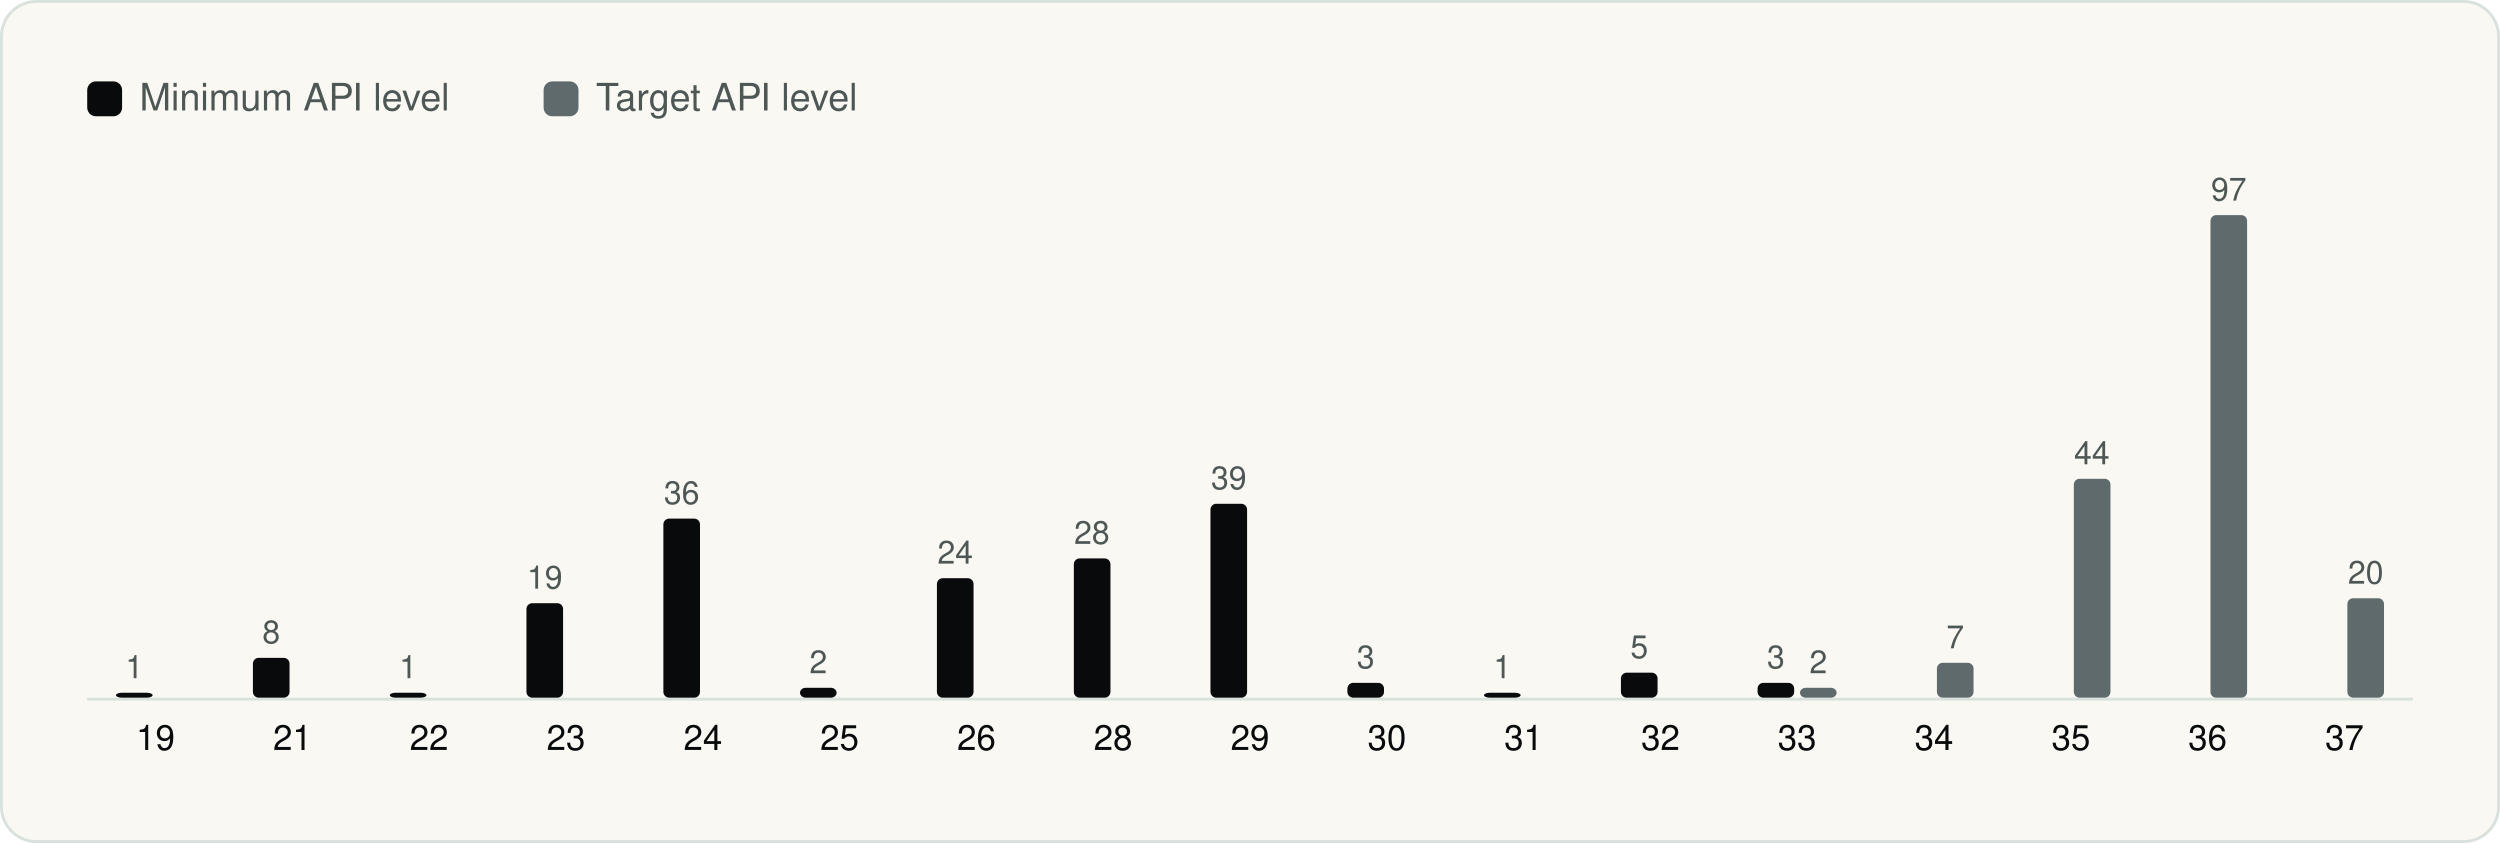
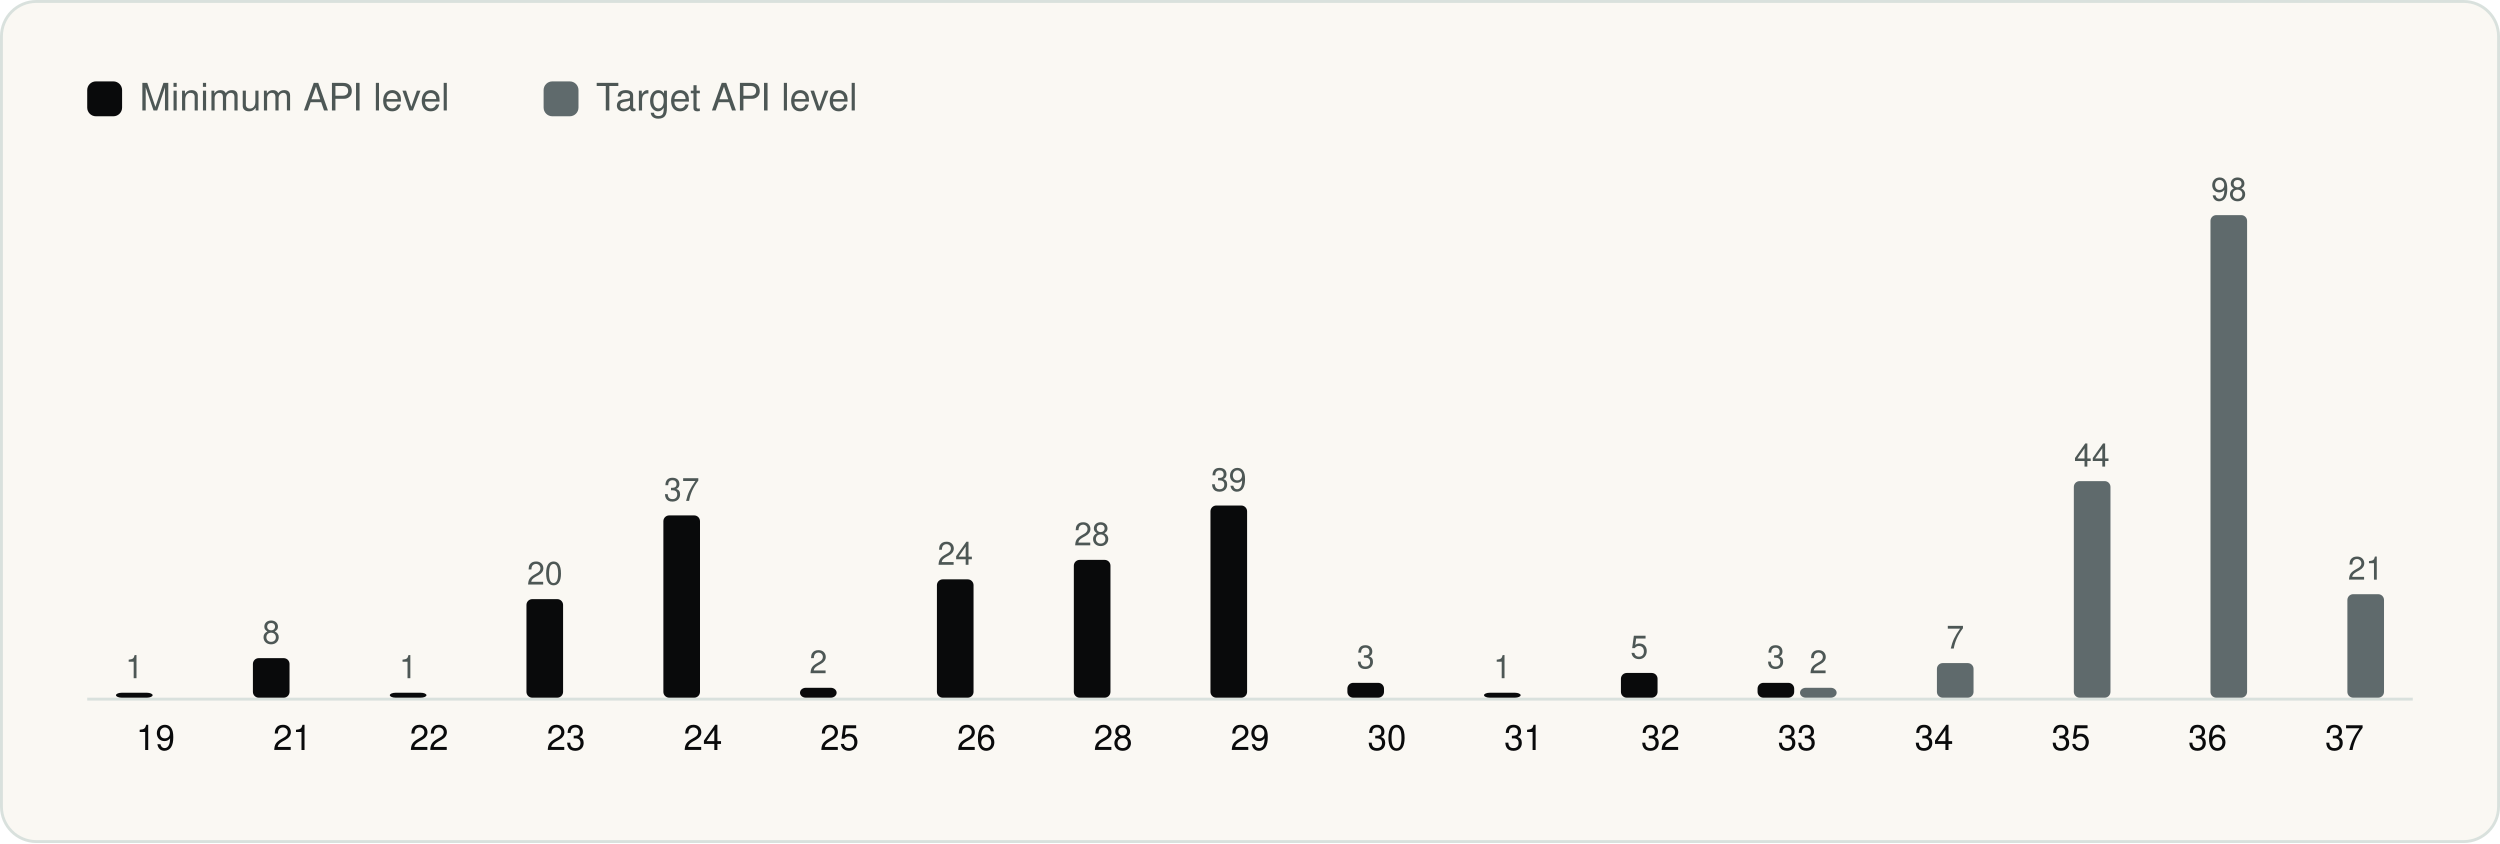
<svg xmlns="http://www.w3.org/2000/svg" viewBox="0 0 860 290" width="860" height="290" role="img" aria-label="Android API levels" font-family="Geist, -apple-system, BlinkMacSystemFont, 'Segoe UI', Helvetica, Arial, sans-serif">
  <rect x="0.5" y="0.5" width="859" height="289" rx="12" fill="#FAF8F3" stroke="#D9E1DD" />
  <g transform="translate(20 20)">
    <rect x="10" y="8" width="12" height="12" rx="3" fill="#090A0B" />
    <text x="28" y="18" font-size="13" fill="#4D5755">Minimum API level</text>
    <rect x="167.0" y="8" width="12" height="12" rx="3" fill="#5F6A6C" />
    <text x="185.0" y="18" font-size="13" fill="#4D5755">Target API level</text>
    <line x1="10" y1="220.5" x2="810" y2="220.5" stroke="#D9E1DD" />
    <rect x="19.9" y="218.3" width="12.6" height="1.7" rx="2" fill="#090A0B" />
    <text x="26.2" y="213.3" font-size="11" text-anchor="middle" fill="#4D5755">1</text>
    <text x="33.5" y="238.0" font-size="12" text-anchor="middle" fill="#090A0B">19</text>
-     <rect x="67.0" y="206.3" width="12.6" height="13.7" rx="2" fill="#090A0B" />
-     <text x="73.3" y="201.3" font-size="11" text-anchor="middle" fill="#4D5755">8</text>
+     <rect x="67.0" y="206.4" width="12.6" height="13.6" rx="2" fill="#090A0B" />
+     <text x="73.3" y="201.4" font-size="11" text-anchor="middle" fill="#4D5755">8</text>
    <text x="80.6" y="238.0" font-size="12" text-anchor="middle" fill="#090A0B">21</text>
    <rect x="114.1" y="218.3" width="12.6" height="1.7" rx="2" fill="#090A0B" />
    <text x="120.4" y="213.3" font-size="11" text-anchor="middle" fill="#4D5755">1</text>
    <text x="127.6" y="238.0" font-size="12" text-anchor="middle" fill="#090A0B">22</text>
-     <rect x="161.1" y="187.5" width="12.6" height="32.5" rx="2" fill="#090A0B" />
-     <text x="167.4" y="182.5" font-size="11" text-anchor="middle" fill="#4D5755">19</text>
+     <rect x="161.1" y="186.1" width="12.6" height="33.9" rx="2" fill="#090A0B" />
+     <text x="167.4" y="181.1" font-size="11" text-anchor="middle" fill="#4D5755">20</text>
    <text x="174.7" y="238.0" font-size="12" text-anchor="middle" fill="#090A0B">23</text>
-     <rect x="208.2" y="158.4" width="12.6" height="61.6" rx="2" fill="#090A0B" />
-     <text x="214.5" y="153.4" font-size="11" text-anchor="middle" fill="#4D5755">36</text>
+     <rect x="208.2" y="157.3" width="12.6" height="62.7" rx="2" fill="#090A0B" />
+     <text x="214.5" y="152.3" font-size="11" text-anchor="middle" fill="#4D5755">37</text>
    <text x="221.8" y="238.0" font-size="12" text-anchor="middle" fill="#090A0B">24</text>
    <rect x="255.2" y="216.6" width="12.6" height="3.4" rx="2" fill="#090A0B" />
    <text x="261.5" y="211.6" font-size="11" text-anchor="middle" fill="#4D5755">2</text>
    <text x="268.8" y="238.0" font-size="12" text-anchor="middle" fill="#090A0B">25</text>
-     <rect x="302.3" y="178.9" width="12.6" height="41.1" rx="2" fill="#090A0B" />
-     <text x="308.6" y="173.9" font-size="11" text-anchor="middle" fill="#4D5755">24</text>
+     <rect x="302.3" y="179.3" width="12.6" height="40.7" rx="2" fill="#090A0B" />
+     <text x="308.6" y="174.3" font-size="11" text-anchor="middle" fill="#4D5755">24</text>
    <text x="315.9" y="238.0" font-size="12" text-anchor="middle" fill="#090A0B">26</text>
-     <rect x="349.4" y="172.1" width="12.6" height="47.9" rx="2" fill="#090A0B" />
-     <text x="355.6" y="167.1" font-size="11" text-anchor="middle" fill="#4D5755">28</text>
+     <rect x="349.4" y="172.6" width="12.6" height="47.4" rx="2" fill="#090A0B" />
+     <text x="355.6" y="167.6" font-size="11" text-anchor="middle" fill="#4D5755">28</text>
    <text x="362.9" y="238.0" font-size="12" text-anchor="middle" fill="#090A0B">28</text>
-     <rect x="396.4" y="153.3" width="12.6" height="66.7" rx="2" fill="#090A0B" />
-     <text x="402.7" y="148.3" font-size="11" text-anchor="middle" fill="#4D5755">39</text>
+     <rect x="396.4" y="153.9" width="12.6" height="66.1" rx="2" fill="#090A0B" />
+     <text x="402.7" y="148.9" font-size="11" text-anchor="middle" fill="#4D5755">39</text>
    <text x="410.0" y="238.0" font-size="12" text-anchor="middle" fill="#090A0B">29</text>
    <rect x="443.5" y="214.9" width="12.6" height="5.1" rx="2" fill="#090A0B" />
    <text x="449.8" y="209.9" font-size="11" text-anchor="middle" fill="#4D5755">3</text>
    <text x="457.1" y="238.0" font-size="12" text-anchor="middle" fill="#090A0B">30</text>
    <rect x="490.5" y="218.3" width="12.6" height="1.7" rx="2" fill="#090A0B" />
    <text x="496.8" y="213.3" font-size="11" text-anchor="middle" fill="#4D5755">1</text>
    <text x="504.1" y="238.0" font-size="12" text-anchor="middle" fill="#090A0B">31</text>
-     <rect x="537.6" y="211.4" width="12.6" height="8.6" rx="2" fill="#090A0B" />
-     <text x="543.9" y="206.4" font-size="11" text-anchor="middle" fill="#4D5755">5</text>
+     <rect x="537.6" y="211.5" width="12.6" height="8.5" rx="2" fill="#090A0B" />
+     <text x="543.9" y="206.5" font-size="11" text-anchor="middle" fill="#4D5755">5</text>
    <text x="551.2" y="238.0" font-size="12" text-anchor="middle" fill="#090A0B">32</text>
    <rect x="584.6" y="214.9" width="12.6" height="5.1" rx="2" fill="#090A0B" />
    <text x="590.9" y="209.9" font-size="11" text-anchor="middle" fill="#4D5755">3</text>
    <rect x="599.2" y="216.6" width="12.6" height="3.4" rx="2" fill="#5F6A6C" />
    <text x="605.5" y="211.6" font-size="11" text-anchor="middle" fill="#4D5755">2</text>
    <text x="598.2" y="238.0" font-size="12" text-anchor="middle" fill="#090A0B">33</text>
-     <rect x="646.3" y="208.0" width="12.6" height="12.0" rx="2" fill="#5F6A6C" />
-     <text x="652.6" y="203.0" font-size="11" text-anchor="middle" fill="#4D5755">7</text>
+     <rect x="646.3" y="208.1" width="12.6" height="11.9" rx="2" fill="#5F6A6C" />
+     <text x="652.6" y="203.1" font-size="11" text-anchor="middle" fill="#4D5755">7</text>
    <text x="645.3" y="238.0" font-size="12" text-anchor="middle" fill="#090A0B">34</text>
-     <rect x="693.4" y="144.7" width="12.6" height="75.3" rx="2" fill="#5F6A6C" />
-     <text x="699.6" y="139.7" font-size="11" text-anchor="middle" fill="#4D5755">44</text>
+     <rect x="693.4" y="145.5" width="12.6" height="74.5" rx="2" fill="#5F6A6C" />
+     <text x="699.6" y="140.5" font-size="11" text-anchor="middle" fill="#4D5755">44</text>
    <text x="692.4" y="238.0" font-size="12" text-anchor="middle" fill="#090A0B">35</text>
    <rect x="740.4" y="54.0" width="12.6" height="166.0" rx="2" fill="#5F6A6C" />
-     <text x="746.7" y="49.0" font-size="11" text-anchor="middle" fill="#4D5755">97</text>
+     <text x="746.7" y="49.0" font-size="11" text-anchor="middle" fill="#4D5755">98</text>
    <text x="739.4" y="238.0" font-size="12" text-anchor="middle" fill="#090A0B">36</text>
-     <rect x="787.5" y="185.8" width="12.6" height="34.2" rx="2" fill="#5F6A6C" />
-     <text x="793.8" y="180.8" font-size="11" text-anchor="middle" fill="#4D5755">20</text>
+     <rect x="787.5" y="184.4" width="12.6" height="35.6" rx="2" fill="#5F6A6C" />
+     <text x="793.8" y="179.4" font-size="11" text-anchor="middle" fill="#4D5755">21</text>
    <text x="786.5" y="238.0" font-size="12" text-anchor="middle" fill="#090A0B">37</text>
  </g>
</svg>
